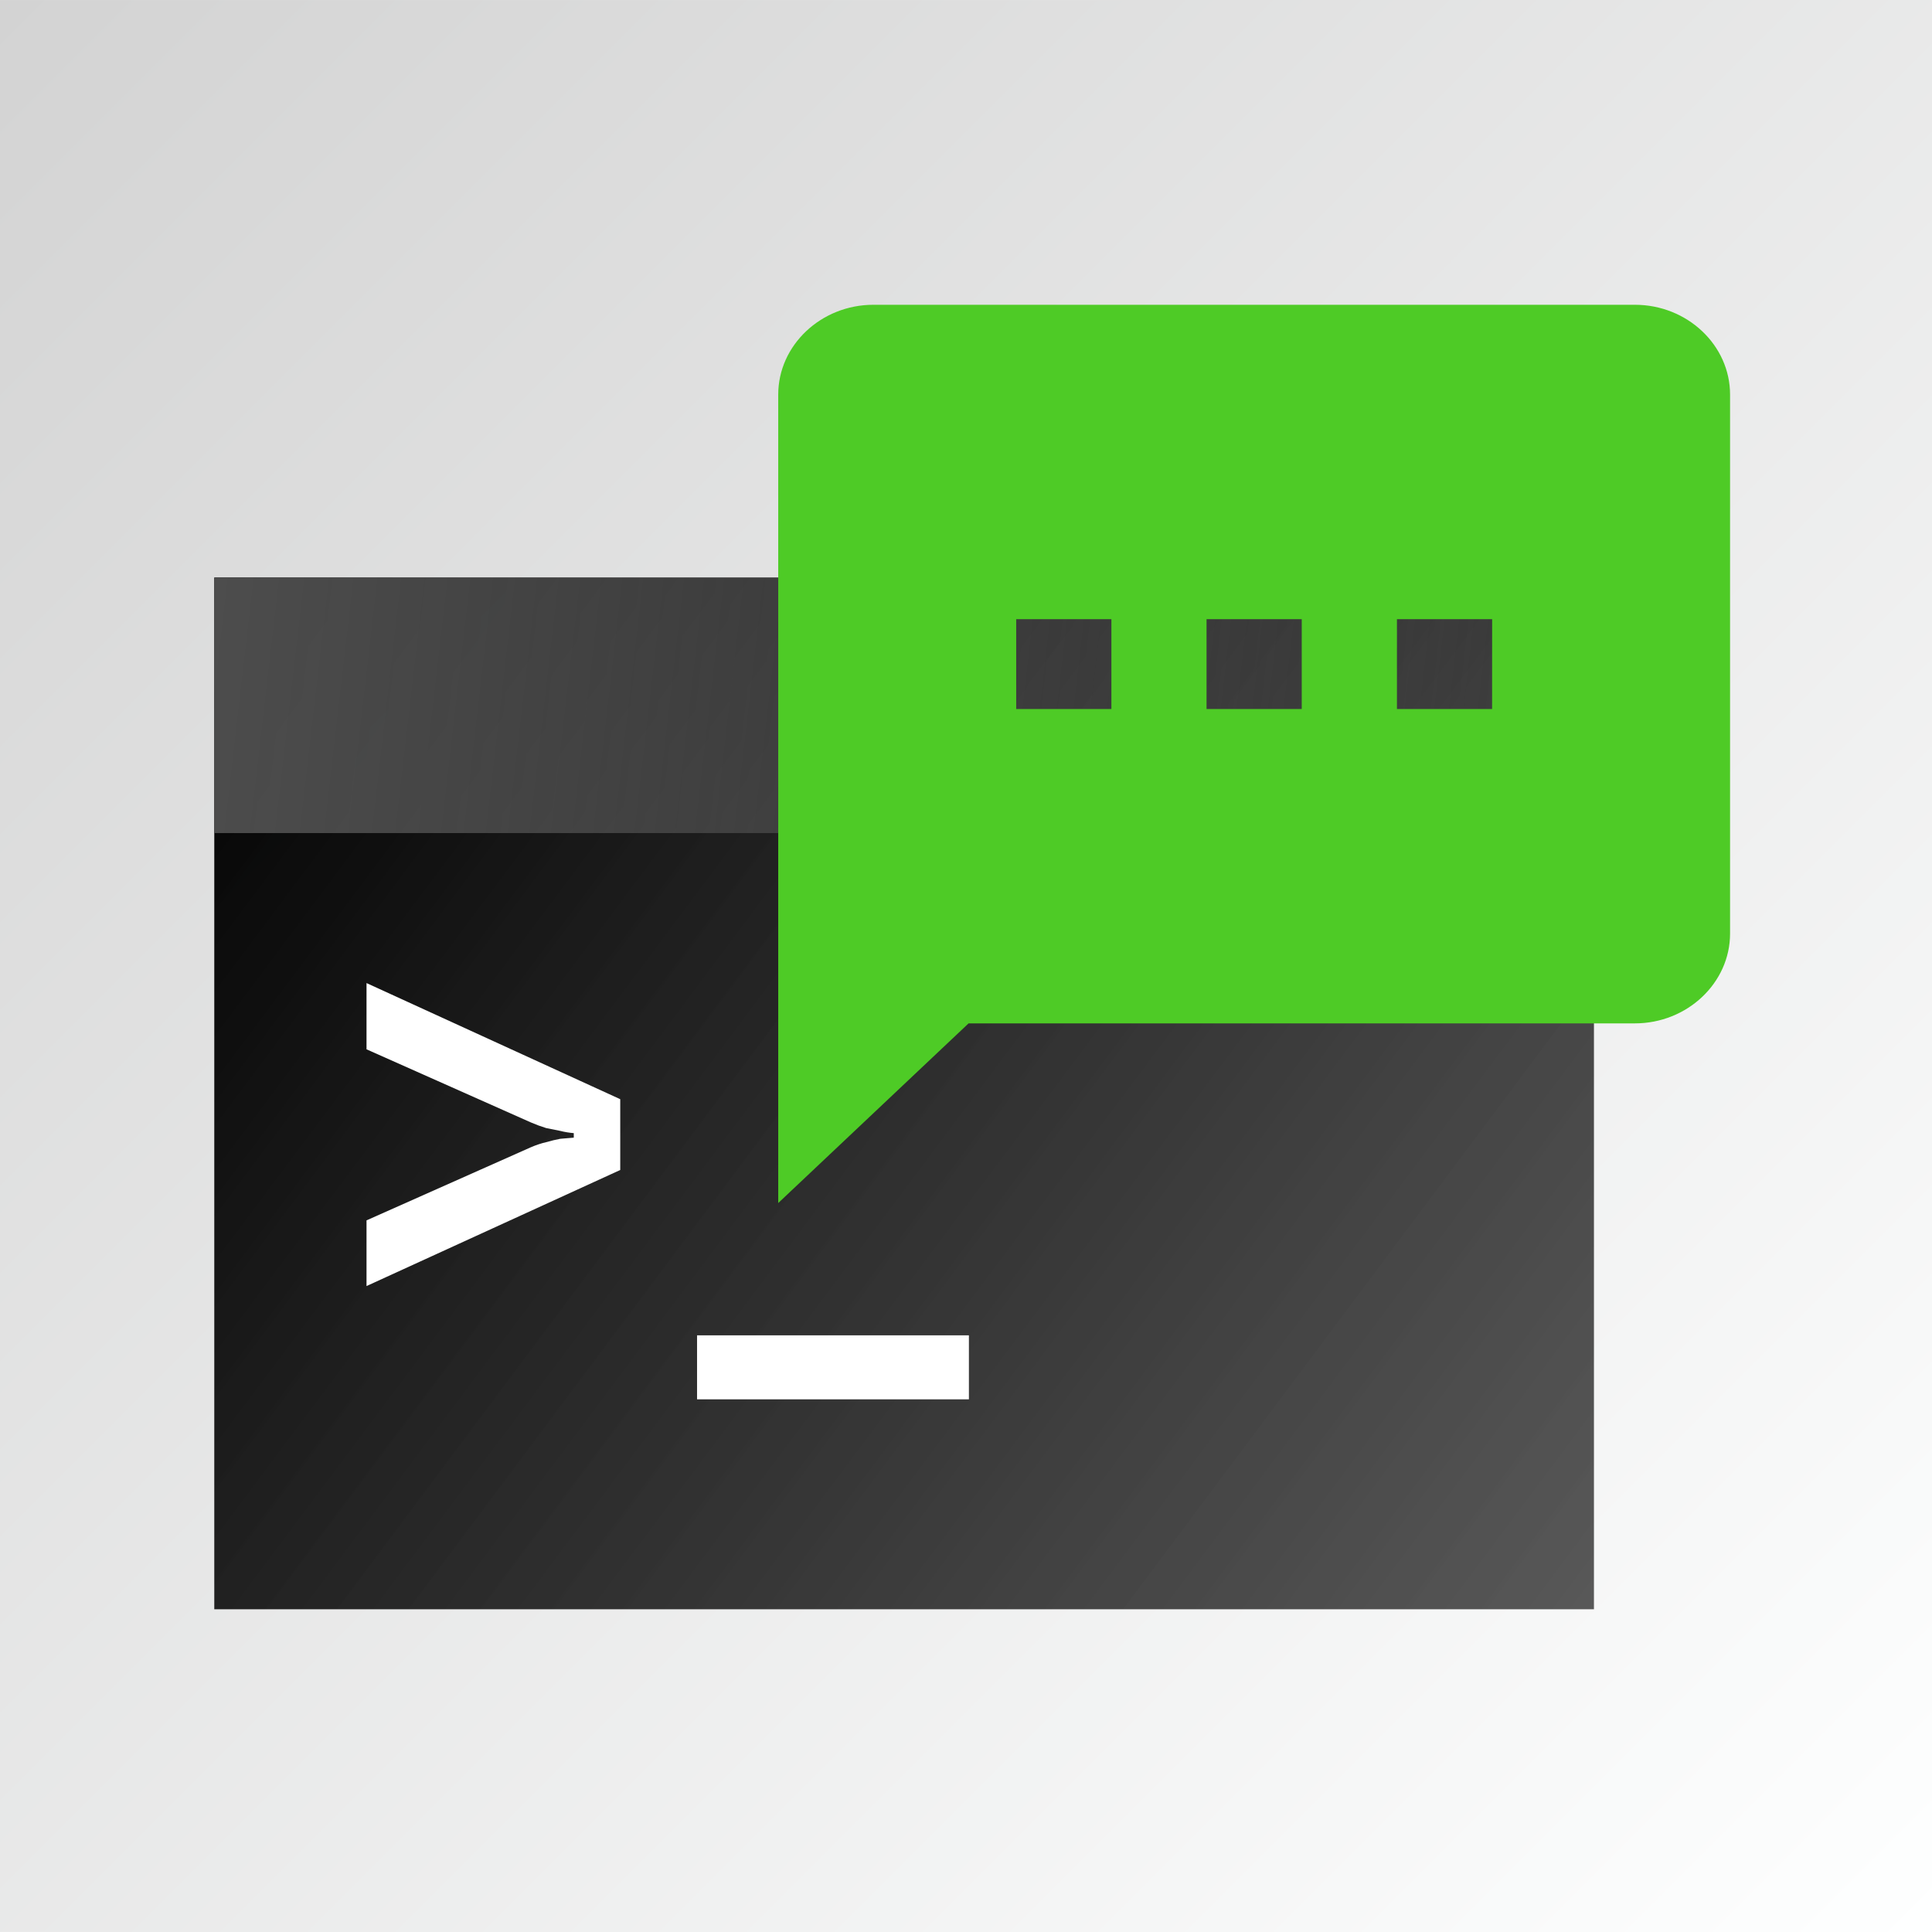
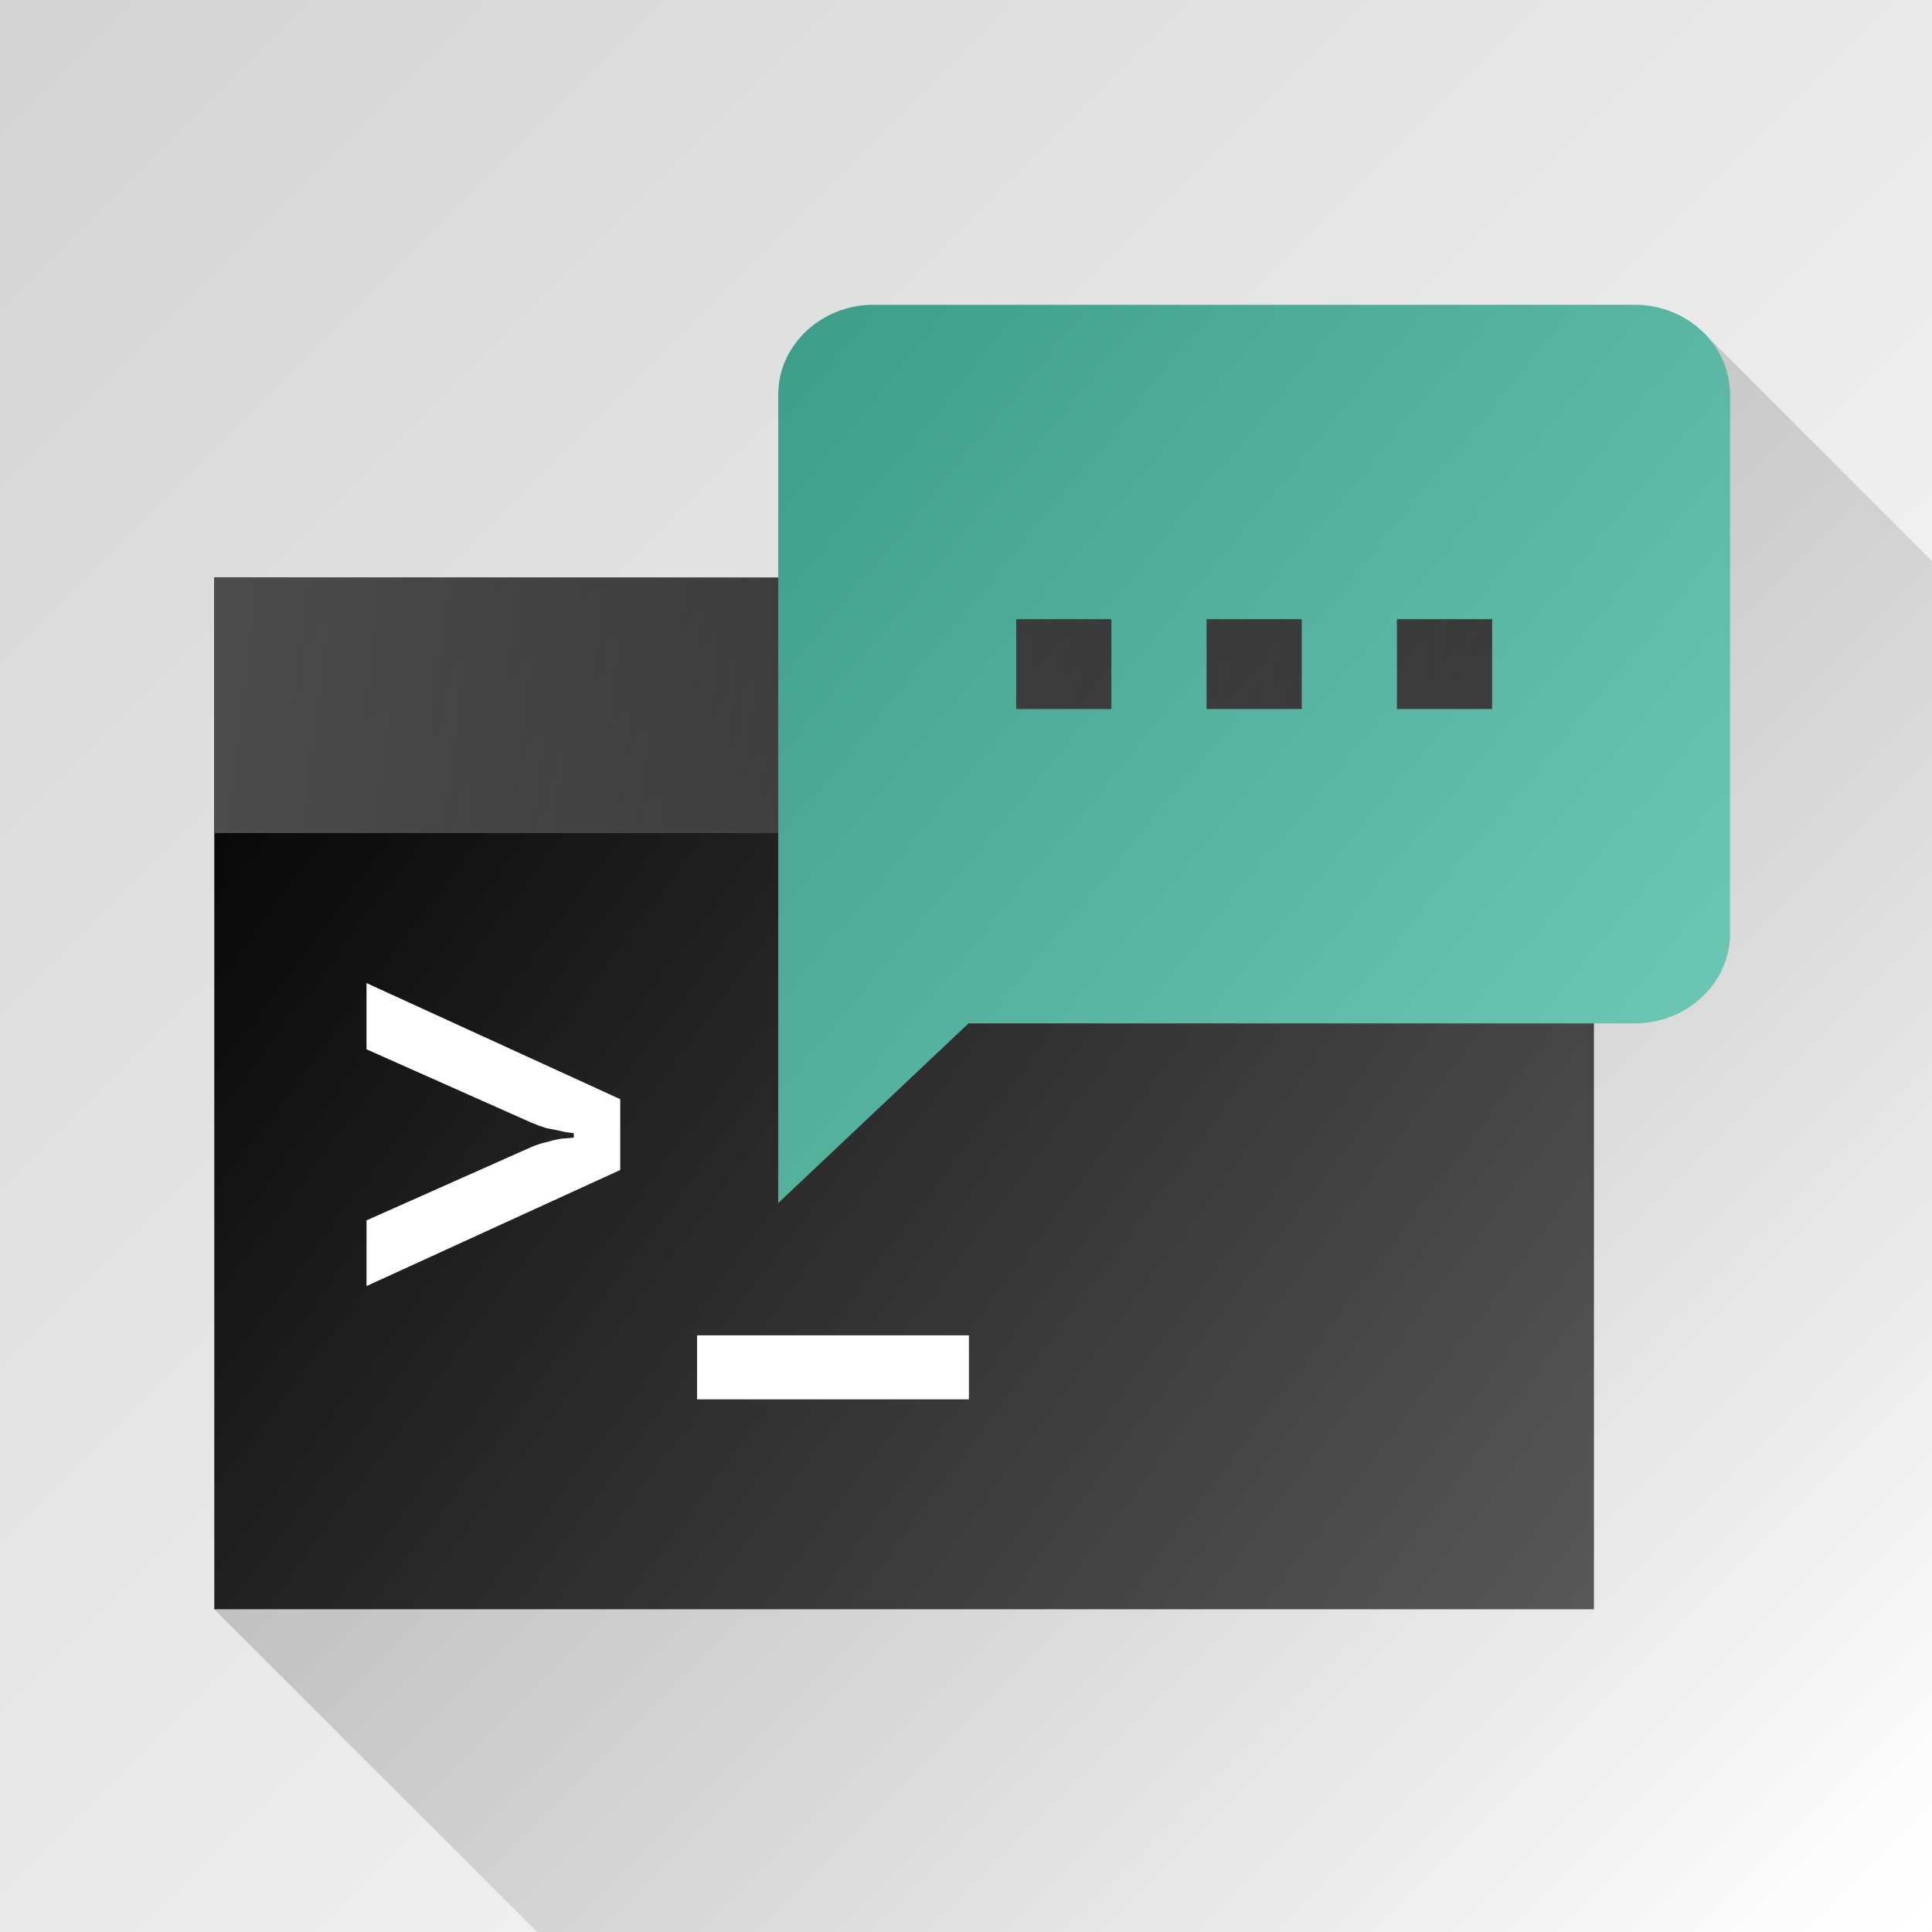
<svg xmlns="http://www.w3.org/2000/svg" xmlns:xlink="http://www.w3.org/1999/xlink" width="50.271mm" height="50.271mm" viewBox="0 0 50.271 50.271" version="1.1" id="svg8">
  <defs id="defs2">
+     <linearGradient id="linearGradient28858">
+       <stop style="stop-color:#3d9d89;stop-opacity:1;" offset="0" id="stop28854" />
+       <stop style="stop-color:#6bc5b3;stop-opacity:1" offset="1" id="stop28856" />
+     </linearGradient>
+     <linearGradient id="linearGradient26773">
+       <stop style="stop-color:#000000;stop-opacity:1;" offset="0" id="stop26769" />
+       <stop style="stop-color:#000000;stop-opacity:0;" offset="1" id="stop26771" />
+     </linearGradient>
    <linearGradient id="linearGradient13319">
      <stop style="stop-color:#d3d3d3;stop-opacity:1" offset="0" id="stop13315" />
      <stop style="stop-color:#feffff;stop-opacity:1" offset="1" id="stop13317" />
    </linearGradient>
    <linearGradient id="linearGradient873">
      <stop style="stop-color:#4d4d4d;stop-opacity:1;" offset="0" id="stop869" />
      <stop style="stop-color:#656565;stop-opacity:0" offset="1" id="stop871" />
    </linearGradient>
    <linearGradient id="linearGradient843">
      <stop style="stop-color:#000000;stop-opacity:1;" offset="0" id="stop839" />
      <stop style="stop-color:#434343;stop-opacity:0.882" offset="1" id="stop841" />
    </linearGradient>
    <linearGradient xlink:href="#linearGradient843" id="linearGradient845" x1="59.672" y1="101.946" x2="87.225" y2="122.55" gradientUnits="userSpaceOnUse" gradientTransform="matrix(1.302925,0,0,1.302925,-21.02515,-36.28416)" />
    <linearGradient xlink:href="#linearGradient873" id="linearGradient875" x1="59.672" y1="101.946" x2="87.091" y2="105.099" gradientUnits="userSpaceOnUse" gradientTransform="matrix(1.310439,0,0,1.302925,-21.47351,-36.28416)" />
    <linearGradient xlink:href="#linearGradient13319" id="linearGradient13321" x1="51.147" y1="81.516" x2="101.418" y2="131.786" gradientUnits="userSpaceOnUse" />
+     <linearGradient xlink:href="#linearGradient26773" id="linearGradient26775" x1="24.931" y1="34.461" x2="180.959" y2="190.489" gradientUnits="userSpaceOnUse" />
+     <linearGradient xlink:href="#linearGradient28858" id="linearGradient28860" x1="71.579" y1="89.347" x2="94.329" y2="108.102" gradientUnits="userSpaceOnUse" />
  </defs>
  <g id="layer2" style="display:inline">
    <path style="opacity:1;fill:url(#linearGradient13321);fill-opacity:1;stroke-width:0.265" d="M 51.147,81.516 H 101.418 V 131.786 H 51.147 Z" id="rect283" transform="translate(-51.14733,-81.51558)" />
+   </g>
+   <g id="layer4" style="display:inline">
+     <path id="path25977" style="opacity:0.275;fill:url(#linearGradient26775);fill-opacity:1;stroke:none;stroke-width:1px;stroke-linecap:butt;stroke-linejoin:miter;stroke-opacity:1" d="m 167.268,32.443 -11.365,41.792 0.853,84.028 L 21.072,158.262 52.83,190 H 190 V 55.176 Z" transform="scale(0.2645833)" />
  </g>
  <g id="layer1" transform="translate(-51.14733,-81.51558)" style="display:inline">
    <rect style="fill:url(#linearGradient845);fill-opacity:1;stroke:none;stroke-width:0.163;stroke-opacity:1" id="rect283-1" width="35.899" height="26.845" x="56.723" y="96.544" />
    <g aria-label="&gt;_" style="font-style:normal;font-weight:normal;font-size:8.483px;line-height:1.25;font-family:sans-serif;letter-spacing:0px;word-spacing:0px;fill:#000000;fill-opacity:1;stroke:none;stroke-width:0.212" id="text320" transform="matrix(1.302925,0,0,1.302925,-20.8398,-37.16335)">
      <path d="m 62.57,116.77 v -1.312 l 3.28,-1.459 q 0.158,-0.068 0.305,-0.102 0.158,-0.045 0.283,-0.068 0.136,-0.011 0.271,-0.023 v -0.09 q -0.136,-0.011 -0.271,-0.045 -0.124,-0.023 -0.283,-0.057 -0.147,-0.045 -0.305,-0.113 l -3.28,-1.459 v -1.323 l 5.067,2.319 v 1.414 z" style="font-style:normal;font-variant:normal;font-weight:bold;font-stretch:normal;font-size:11.31px;font-family:'JetBrains Mono';-inkscape-font-specification:'JetBrains Mono, Bold';font-variant-ligatures:normal;font-variant-caps:normal;font-variant-numeric:normal;font-feature-settings:normal;text-align:start;writing-mode:lr-tb;text-anchor:start;fill:#ffffff;stroke-width:0.212" id="path1011" />
      <path d="m 69.171,117.754 h 5.429 v 1.278 H 69.171 Z" style="font-style:normal;font-variant:normal;font-weight:bold;font-stretch:normal;font-size:11.31px;font-family:'JetBrains Mono';-inkscape-font-specification:'JetBrains Mono, Bold';font-variant-ligatures:normal;font-variant-caps:normal;font-variant-numeric:normal;font-feature-settings:normal;text-align:start;writing-mode:lr-tb;text-anchor:start;fill:#ffffff;stroke-width:0.212" id="path1013" />
    </g>
    <rect style="fill:url(#linearGradient875);fill-opacity:1;stroke-width:0.082" id="rect283-1-9" width="36.106" height="6.648" x="56.723" y="96.544" />
-     <path style="fill:#4ecb26;fill-opacity:1;stroke-width:1.203" d="M 93.688,89.446 H 73.874 c -1.362,0 -2.477,1.052 -2.477,2.337 v 21.036 l 4.953,-4.675 h 17.337 c 1.362,0 2.477,-1.052 2.477,-2.337 V 91.783 c 0,-1.286 -1.114,-2.337 -2.477,-2.337 z M 80.066,99.964 H 77.589 v -2.337 h 2.477 z m 4.953,0 h -2.477 v -2.337 h 2.477 z m 4.953,0 H 87.496 v -2.337 h 2.477 z" id="path403" />
+     <path style="fill:url(#linearGradient28860);fill-opacity:1;stroke-width:1.203" d="M 93.688,89.446 H 73.874 c -1.362,0 -2.477,1.052 -2.477,2.337 v 21.036 l 4.953,-4.675 h 17.337 c 1.362,0 2.477,-1.052 2.477,-2.337 V 91.783 c 0,-1.286 -1.114,-2.337 -2.477,-2.337 z M 80.066,99.964 H 77.589 v -2.337 h 2.477 z m 4.953,0 h -2.477 v -2.337 h 2.477 z m 4.953,0 H 87.496 v -2.337 h 2.477 z" id="path403" />
  </g>
  <g id="layer3" style="display:none">
    <path id="path18850" style="display:inline;fill:#ffffff;fill-opacity:1;stroke-width:0.265" d="M 1e-6,-3e-6 V 50.271 H 22.272 A 25.22,25.22 0 0 1 0.009,25.242 25.22,25.22 0 0 1 25.229,0.021 25.22,25.22 0 0 1 50.271,22.262 V -3e-6 Z M 50.271,28.087 A 25.22,25.22 0 0 1 28.186,50.271 h 22.084 z" />
  </g>
</svg>
